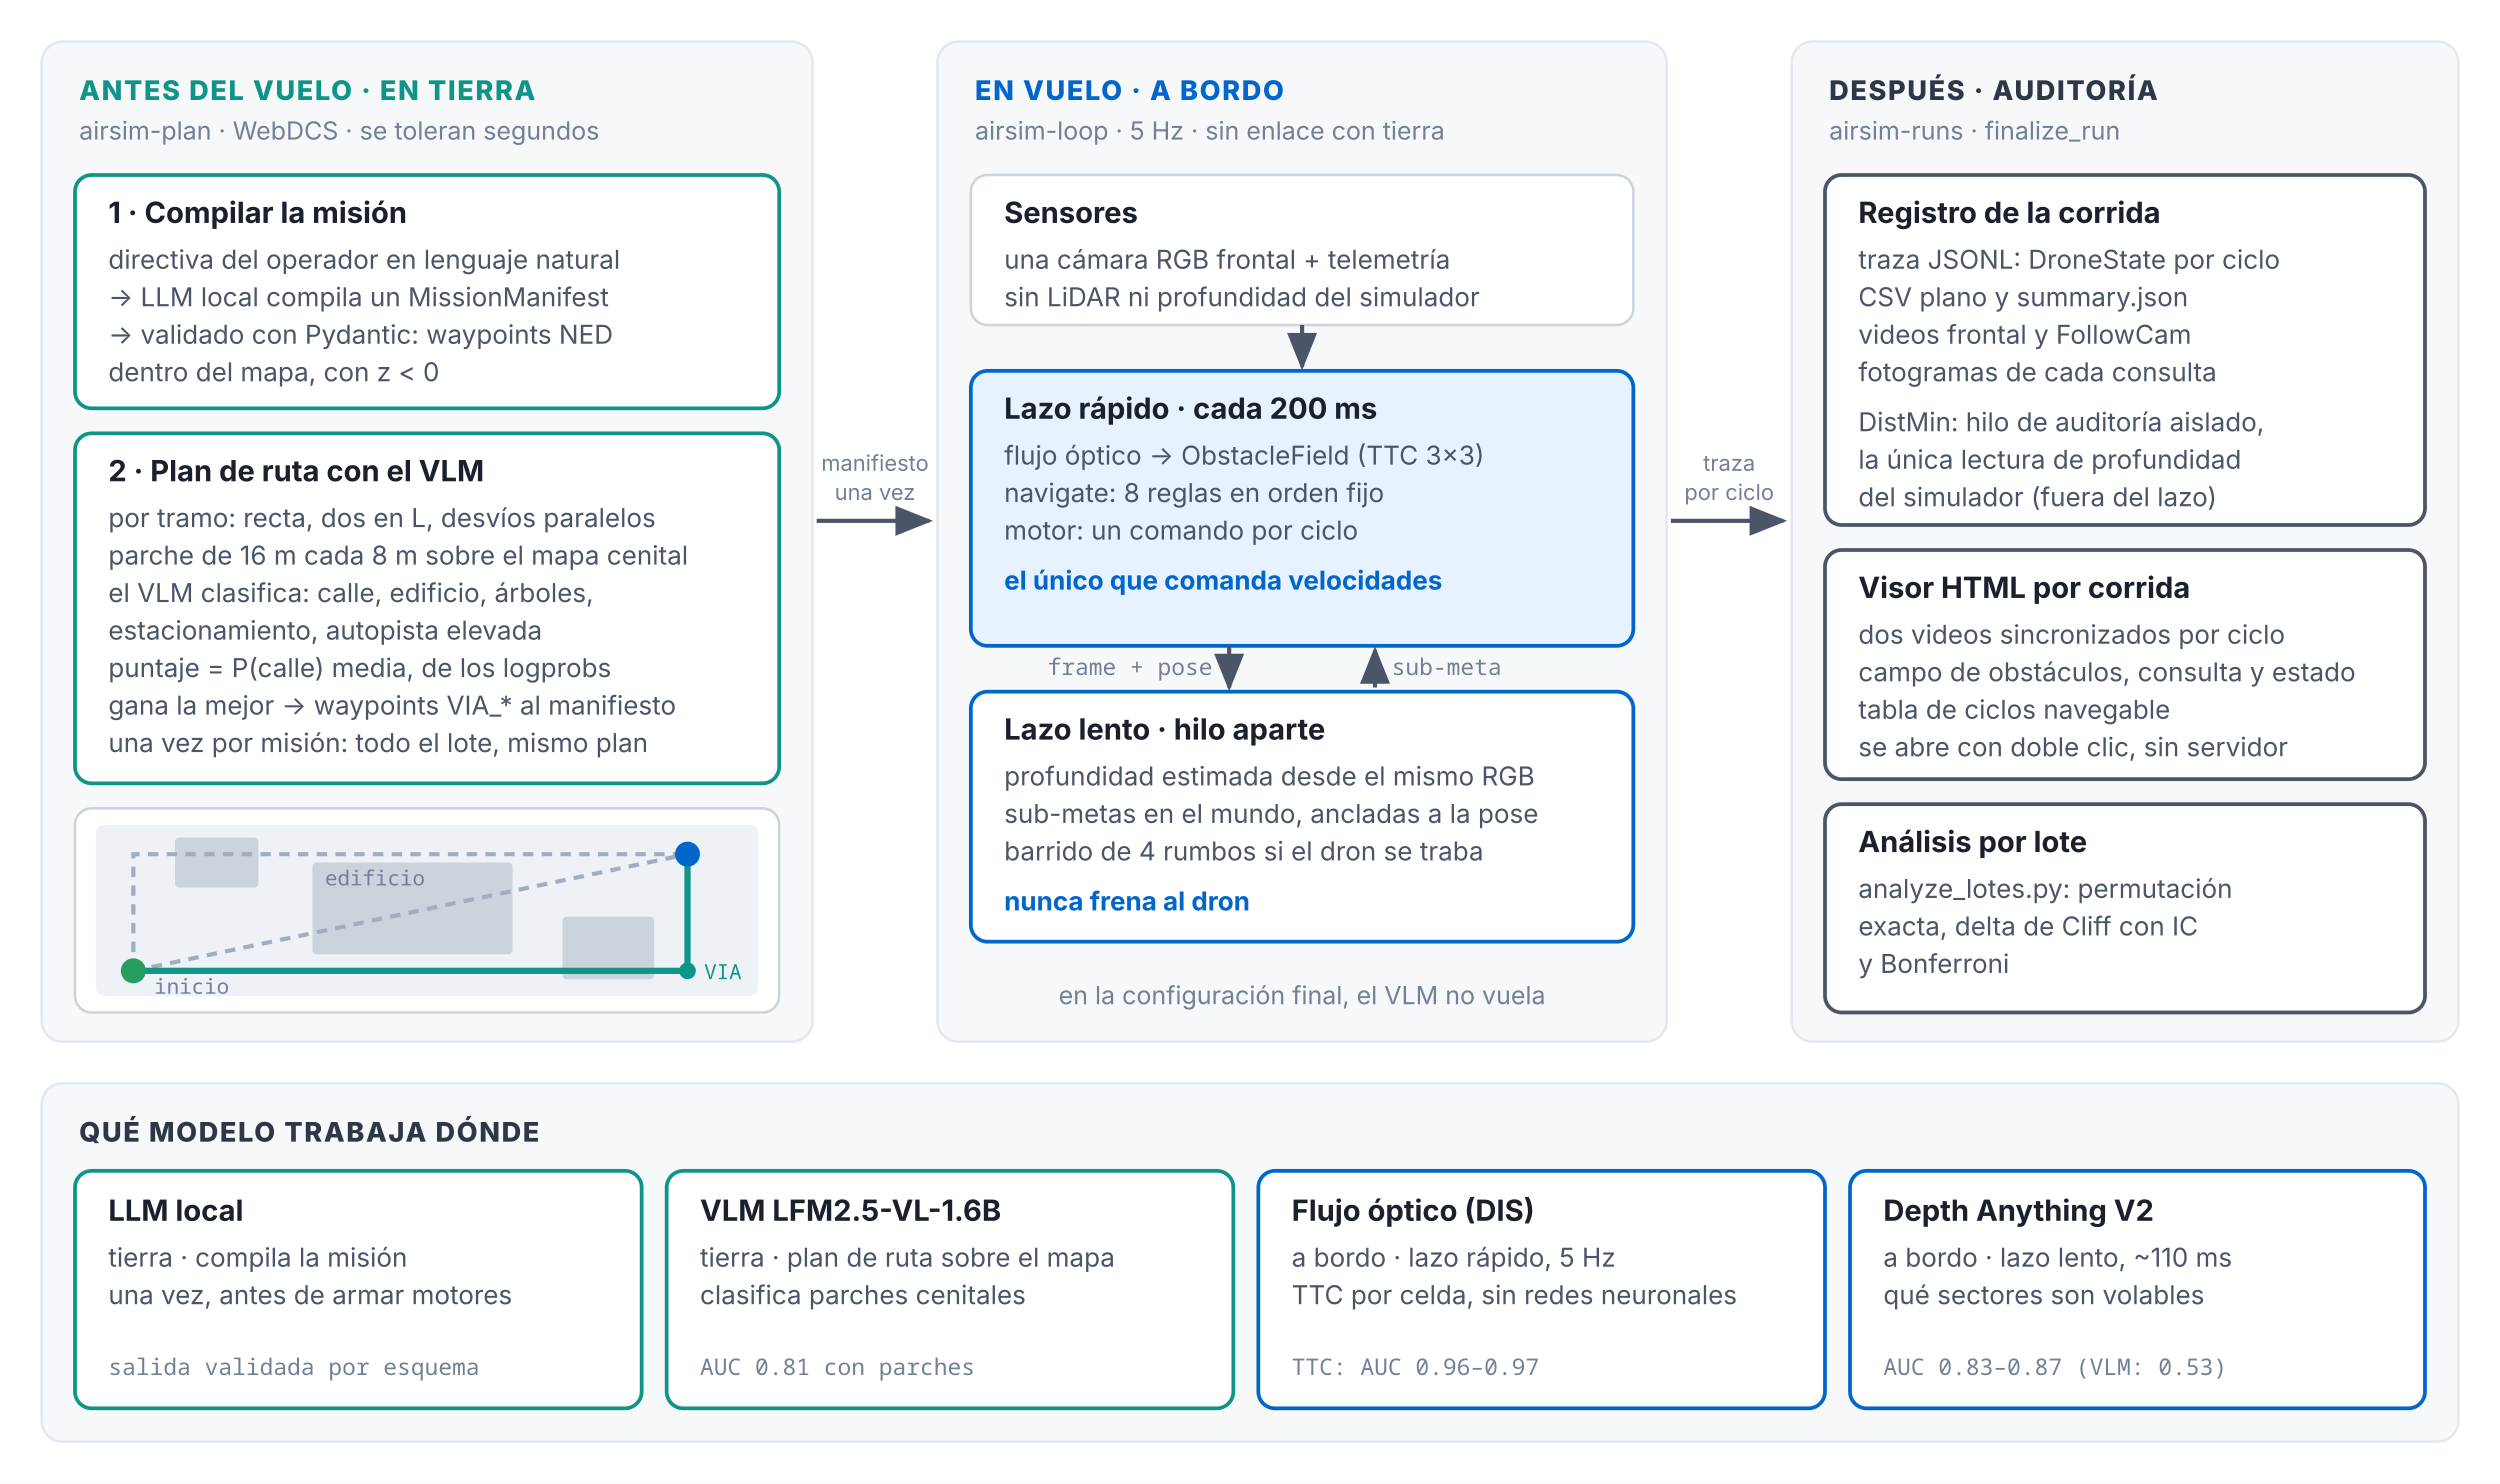
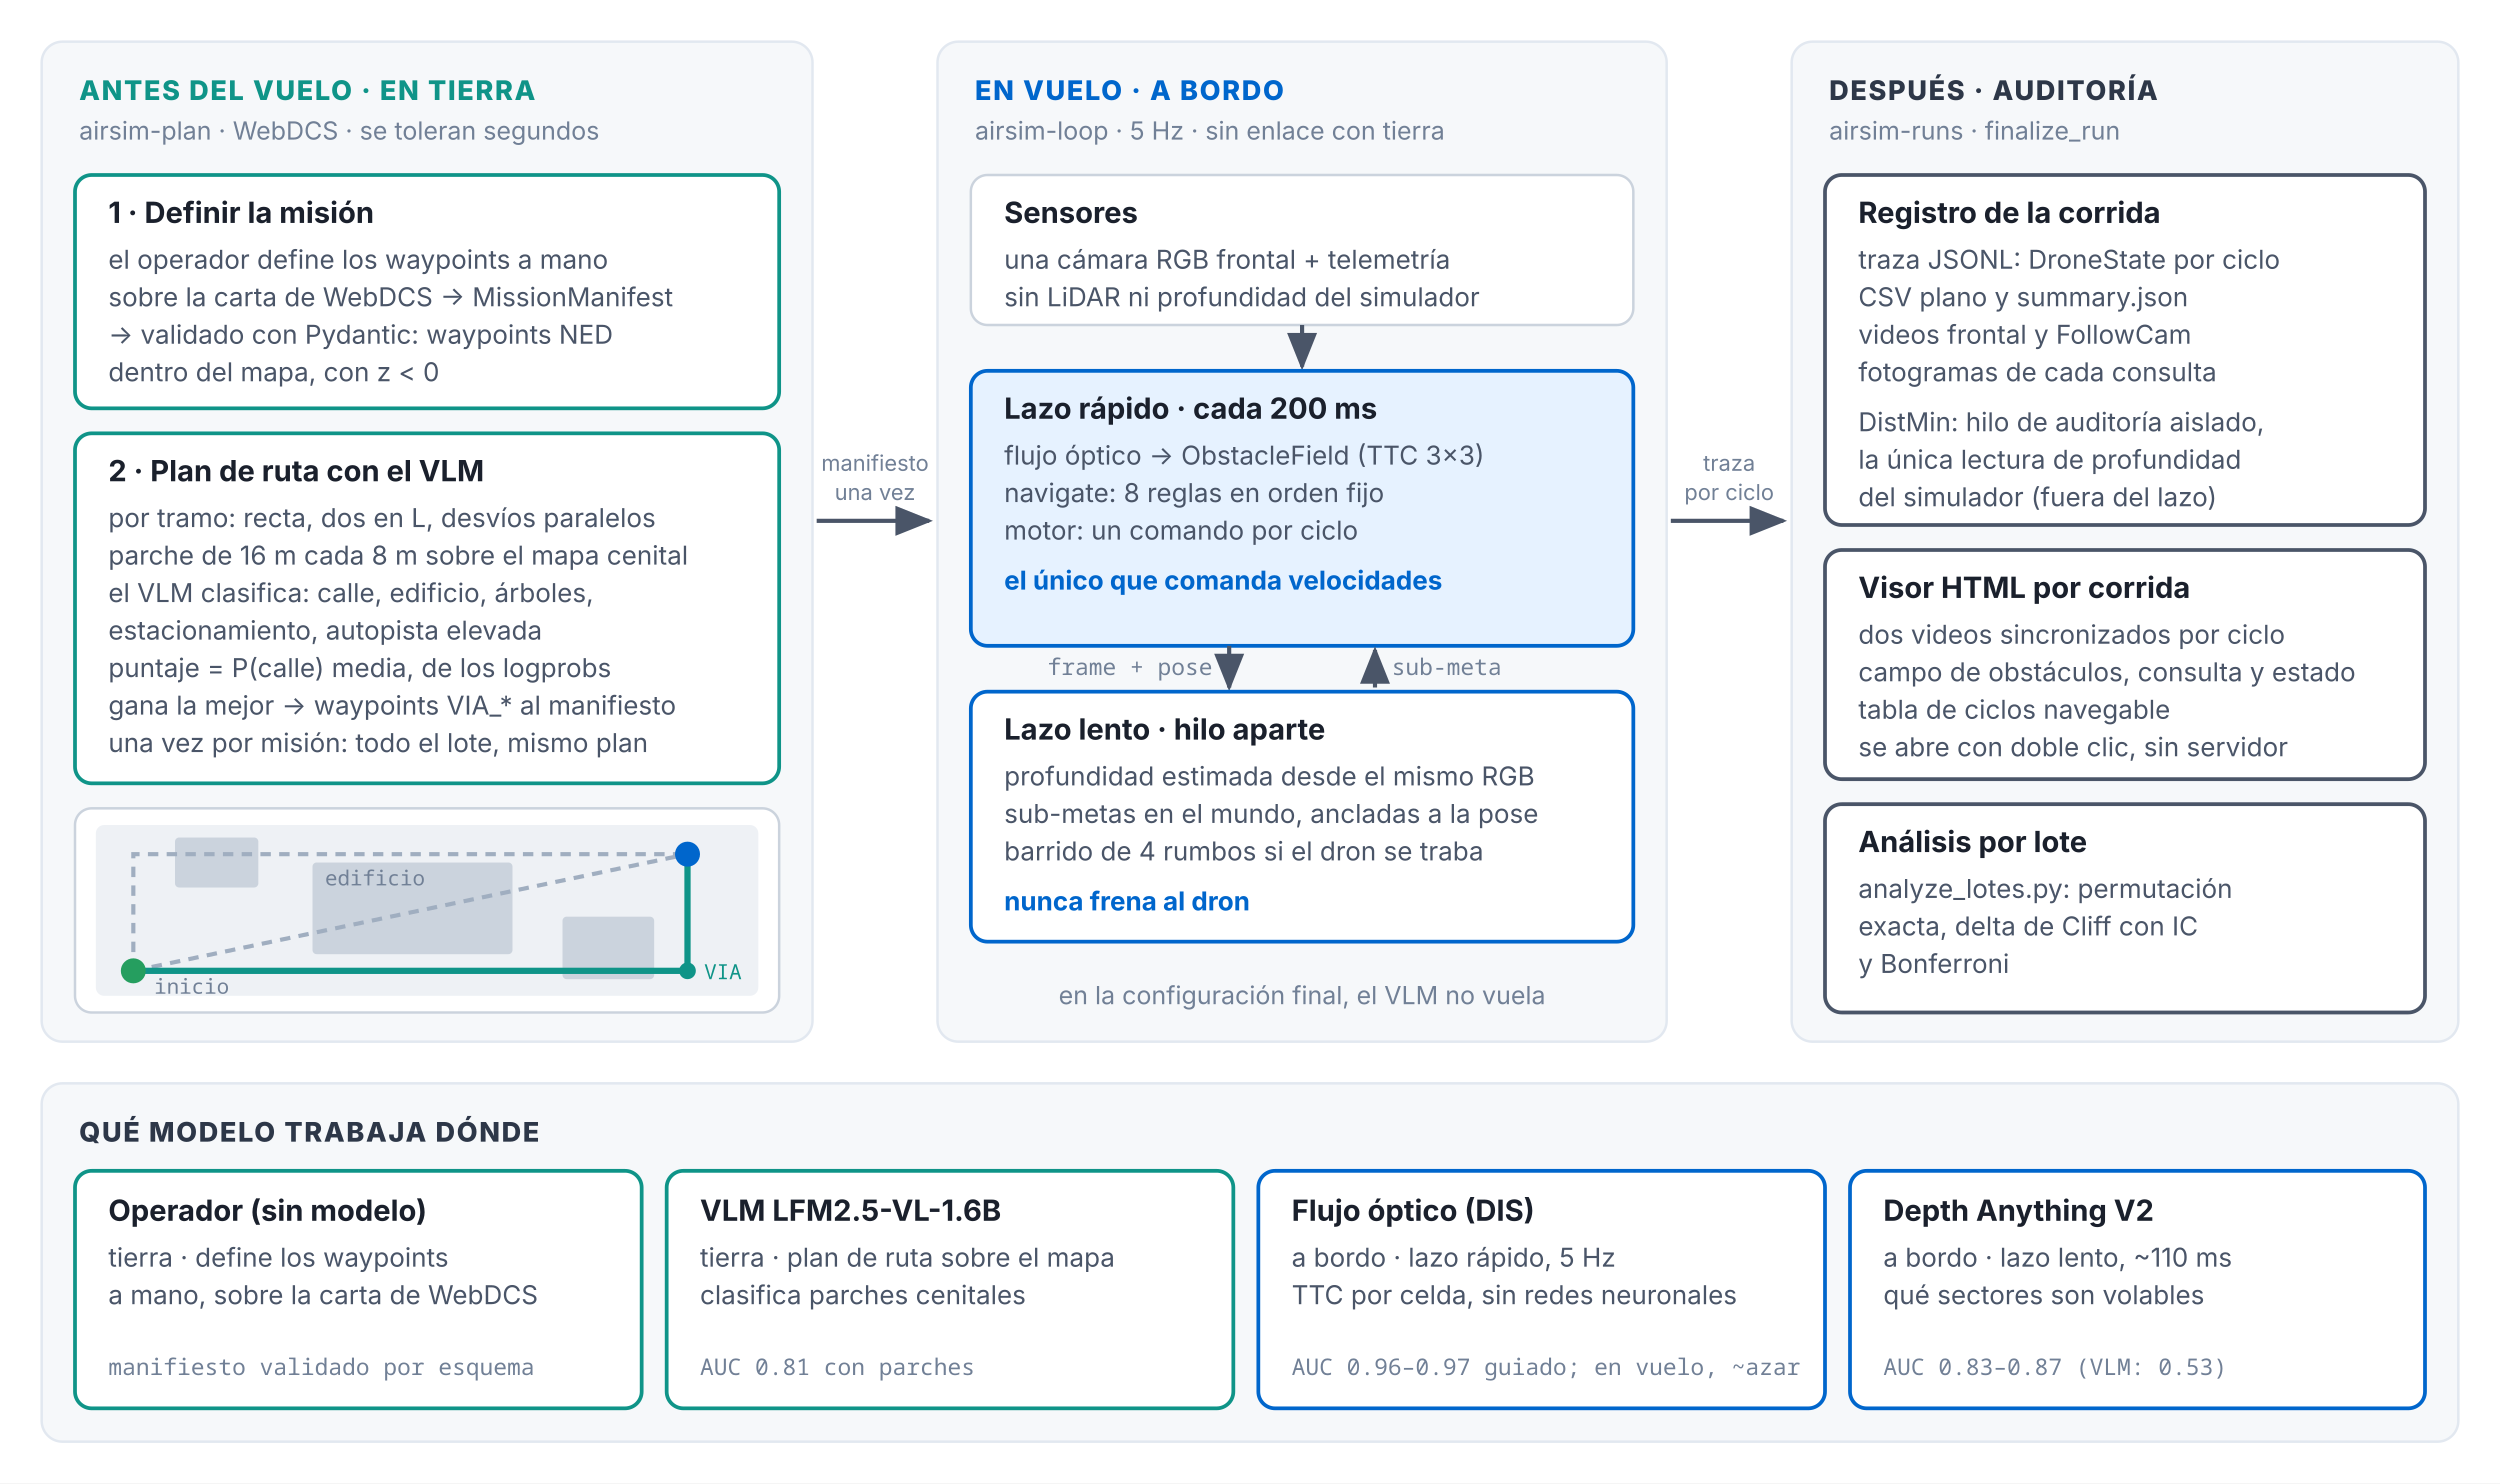
<svg xmlns="http://www.w3.org/2000/svg" viewBox="0 0 1200 712" width="1200" height="712" font-family="Inter, 'Segoe UI', sans-serif">
  <style>
    .bg   { fill: #FFFFFF; }
    .col  { fill: #F6F8FA; stroke: #E2E8F0; stroke-width: 1.2; }
    .card { fill: #FFFFFF; stroke: #CBD3DD; stroke-width: 1.2; }
    .c-teal { stroke: #0F9488; stroke-width: 1.8; }
    .c-acc  { stroke: #0066CC; stroke-width: 1.8; }
    .c-ink  { stroke: #4A5568; stroke-width: 1.8; }
    .w-teal { fill: #E3F6F3; } .w-acc { fill: #E6F2FF; } .w-ink { fill: #EDF0F4; }
    .head { font-size: 13px; font-weight: 800; letter-spacing: .06em; }
    .t-teal { fill: #0F9488; } .t-acc { fill: #0066CC; } .t-ink { fill: #2D3748; } .t-mut { fill: #718096; }
    .sub  { font-size: 12px; fill: #718096; }
    .ttl  { font-size: 14px; font-weight: 700; fill: #1A202C; }
    .txt  { font-size: 12.5px; fill: #4A5568; }
    .mono { font-family: 'Noto Sans Mono', ui-monospace, monospace; font-size: 11.5px; fill: #1A202C; }
    .lab-s { font-size: 10.5px; fill: #718096; }
    .lab  { font-family: 'Noto Sans Mono', ui-monospace, monospace; font-size: 11px; fill: #718096; }
    .arrow { fill: none; stroke: #4A5568; stroke-width: 2; }
    .big  { font-size: 22px; font-weight: 800; fill: #1A202C; letter-spacing: -.01em; }
    .ground { fill: #EEF1F5; } .bldg { fill: #CBD3DD; }
    .cand { fill: none; stroke: #A0AEC0; stroke-width: 2; stroke-dasharray: 5 4; }
    .best { fill: none; stroke: #0F9488; stroke-width: 3; }
  </style>
  <defs>
    <marker id="ah" viewBox="0 0 10 8" refX="9" refY="4" markerWidth="9" markerHeight="8" orient="auto">
      <polygon points="0 0, 10 4, 0 8" fill="#4A5568" />
    </marker>
  </defs>
  <rect class="bg" x="0" y="0" width="1200" height="712" />
  <rect class="col" x="20" y="20" width="370" height="480" rx="10" />
  <text class="head t-teal" x="38" y="48">ANTES DEL VUELO · EN TIERRA</text>
  <text class="sub" x="38" y="67">airsim-plan · WebDCS · se toleran segundos</text>
  <rect class="card c-teal" x="36" y="84" width="338" height="112" rx="8" />
-   <text class="ttl" x="52" y="107">1 · Compilar la misión</text>
-   <text class="txt" x="52" y="129">directiva del operador en lenguaje natural</text>
-   <text class="txt" x="52" y="147">→ LLM local compila un MissionManifest</text>
+   <text class="ttl" x="52" y="107">1 · Definir la misión</text>
+   <text class="txt" x="52" y="129">el operador define los waypoints a mano</text>
+   <text class="txt" x="52" y="147">   sobre la carta de WebDCS → MissionManifest</text>
  <text class="txt" x="52" y="165">→ validado con Pydantic: waypoints NED</text>
  <text class="txt" x="52" y="183">   dentro del mapa, con z &lt; 0</text>
  <rect class="card c-teal" x="36" y="208" width="338" height="168" rx="8" />
  <text class="ttl" x="52" y="231">2 · Plan de ruta con el VLM</text>
  <text class="txt" x="52" y="253">por tramo: recta, dos en L, desvíos paralelos</text>
  <text class="txt" x="52" y="271">parche de 16 m cada 8 m sobre el mapa cenital</text>
  <text class="txt" x="52" y="289">el VLM clasifica: calle, edificio, árboles,</text>
  <text class="txt" x="52" y="307">   estacionamiento, autopista elevada</text>
  <text class="txt" x="52" y="325">puntaje = P(calle) media, de los logprobs</text>
  <text class="txt" x="52" y="343">gana la mejor → waypoints VIA_* al manifiesto</text>
  <text class="txt" x="52" y="361">una vez por misión: todo el lote, mismo plan</text>
  <rect class="card" x="36" y="388" width="338" height="98" rx="8" />
  <rect class="ground" x="46" y="396" width="318" height="82" rx="4" />
  <rect class="bldg" x="150" y="414" width="96" height="44" rx="2" />
  <rect class="bldg" x="84" y="402" width="40" height="24" rx="2" />
  <rect class="bldg" x="270" y="440" width="44" height="30" rx="2" />
  <path class="cand" d="M64 466 L330 410" />
  <path class="cand" d="M64 466 L64 410 L330 410" />
  <path class="best" d="M64 466 L330 466 L330 410" />
  <circle cx="64" cy="466" r="6" fill="#259E5F" />
  <circle cx="330" cy="410" r="6" fill="#0066CC" />
  <circle cx="330" cy="466" r="4" fill="#0F9488" />
  <text class="lab" x="338" y="470" text-anchor="start" style="font-size:10px;fill:#0F9488">VIA</text>
  <text class="lab" x="156" y="425" style="font-size:10px">edificio</text>
  <text class="lab" x="74" y="477" style="font-size:10px">inicio</text>
  <line class="arrow" x1="392" y1="250" x2="446" y2="250" marker-end="url(#ah)" />
  <text class="lab-s" x="420" y="226" text-anchor="middle">manifiesto</text>
  <text class="lab-s" x="420" y="240" text-anchor="middle">una vez</text>
  <rect class="col" x="450" y="20" width="350" height="480" rx="10" />
  <text class="head t-acc" x="468" y="48">EN VUELO · A BORDO</text>
  <text class="sub" x="468" y="67">airsim-loop · 5 Hz · sin enlace con tierra</text>
  <rect class="card" x="466" y="84" width="318" height="72" rx="8" />
  <text class="ttl" x="482" y="107">Sensores</text>
  <text class="txt" x="482" y="129">una cámara RGB frontal + telemetría</text>
  <text class="txt" x="482" y="147">sin LiDAR ni profundidad del simulador</text>
  <line class="arrow" x1="625" y1="156" x2="625" y2="176" marker-end="url(#ah)" />
  <rect class="card c-acc w-acc" x="466" y="178" width="318" height="132" rx="8" />
  <text class="ttl" x="482" y="201">Lazo rápido · cada 200 ms</text>
  <text class="txt" x="482" y="223">flujo óptico → ObstacleField (TTC 3×3)</text>
  <text class="txt" x="482" y="241">navigate: 8 reglas en orden fijo</text>
  <text class="txt" x="482" y="259">motor: un comando por ciclo</text>
  <text class="txt" x="482" y="283" style="font-weight:700;fill:#0066CC">el único que comanda velocidades</text>
  <line class="arrow" x1="590" y1="310" x2="590" y2="330" marker-end="url(#ah)" />
  <line class="arrow" x1="660" y1="330" x2="660" y2="312" marker-end="url(#ah)" />
  <text class="lab" x="582" y="324" text-anchor="end">frame + pose</text>
  <text class="lab" x="668" y="324">sub-meta</text>
  <rect class="card c-acc" x="466" y="332" width="318" height="120" rx="8" />
  <text class="ttl" x="482" y="355">Lazo lento · hilo aparte</text>
  <text class="txt" x="482" y="377">profundidad estimada desde el mismo RGB</text>
  <text class="txt" x="482" y="395">sub-metas en el mundo, ancladas a la pose</text>
  <text class="txt" x="482" y="413">barrido de 4 rumbos si el dron se traba</text>
  <text class="txt" x="482" y="437" style="font-weight:700;fill:#0066CC">nunca frena al dron</text>
  <text class="sub" x="625" y="482" text-anchor="middle">en la configuración final, el VLM no vuela</text>
  <line class="arrow" x1="802" y1="250" x2="856" y2="250" marker-end="url(#ah)" />
  <text class="lab-s" x="830" y="226" text-anchor="middle">traza</text>
  <text class="lab-s" x="830" y="240" text-anchor="middle">por ciclo</text>
  <rect class="col" x="860" y="20" width="320" height="480" rx="10" />
  <text class="head t-ink" x="878" y="48">DESPUÉS · AUDITORÍA</text>
  <text class="sub" x="878" y="67">airsim-runs · finalize_run</text>
  <rect class="card c-ink" x="876" y="84" width="288" height="168" rx="8" />
  <text class="ttl" x="892" y="107">Registro de la corrida</text>
  <text class="txt" x="892" y="129">traza JSONL: DroneState por ciclo</text>
  <text class="txt" x="892" y="147">CSV plano y summary.json</text>
  <text class="txt" x="892" y="165">videos frontal y FollowCam</text>
  <text class="txt" x="892" y="183">fotogramas de cada consulta</text>
  <text class="txt" x="892" y="207">DistMin: hilo de auditoría aislado,</text>
  <text class="txt" x="892" y="225">   la única lectura de profundidad</text>
  <text class="txt" x="892" y="243">   del simulador (fuera del lazo)</text>
  <rect class="card c-ink" x="876" y="264" width="288" height="110" rx="8" />
  <text class="ttl" x="892" y="287">Visor HTML por corrida</text>
  <text class="txt" x="892" y="309">dos videos sincronizados por ciclo</text>
  <text class="txt" x="892" y="327">campo de obstáculos, consulta y estado</text>
  <text class="txt" x="892" y="345">tabla de ciclos navegable</text>
  <text class="txt" x="892" y="363">se abre con doble clic, sin servidor</text>
  <rect class="card c-ink" x="876" y="386" width="288" height="100" rx="8" />
  <text class="ttl" x="892" y="409">Análisis por lote</text>
  <text class="txt" x="892" y="431">analyze_lotes.py: permutación</text>
  <text class="txt" x="892" y="449">exacta, delta de Cliff con IC</text>
  <text class="txt" x="892" y="467">y Bonferroni</text>
  <rect class="col" x="20" y="520" width="1160" height="172" rx="10" />
  <text class="head t-ink" x="38" y="548">QUÉ MODELO TRABAJA DÓNDE</text>
  <rect class="card c-teal" x="36" y="562" width="272" height="114" rx="8" />
-   <text class="ttl" x="52" y="586">LLM local</text>
-   <text class="txt" x="52" y="608">tierra · compila la misión</text>
-   <text class="txt" x="52" y="626">una vez, antes de armar motores</text>
-   <text class="lab" x="52" y="660">salida validada por esquema</text>
+   <text class="ttl" x="52" y="586">Operador (sin modelo)</text>
+   <text class="txt" x="52" y="608">tierra · define los waypoints</text>
+   <text class="txt" x="52" y="626">a mano, sobre la carta de WebDCS</text>
+   <text class="lab" x="52" y="660">manifiesto validado por esquema</text>
  <rect class="card c-teal" x="320" y="562" width="272" height="114" rx="8" />
  <text class="ttl" x="336" y="586">VLM LFM2.5-VL-1.6B</text>
  <text class="txt" x="336" y="608">tierra · plan de ruta sobre el mapa</text>
  <text class="txt" x="336" y="626">clasifica parches cenitales</text>
  <text class="lab" x="336" y="660">AUC 0.81 con parches</text>
  <rect class="card c-acc" x="604" y="562" width="272" height="114" rx="8" />
  <text class="ttl" x="620" y="586">Flujo óptico (DIS)</text>
  <text class="txt" x="620" y="608">a bordo · lazo rápido, 5 Hz</text>
  <text class="txt" x="620" y="626">TTC por celda, sin redes neuronales</text>
-   <text class="lab" x="620" y="660">TTC: AUC 0.96–0.97</text>
+   <text class="lab" x="620" y="660">AUC 0.96–0.97 guiado; en vuelo, ~azar</text>
  <rect class="card c-acc" x="888" y="562" width="276" height="114" rx="8" />
  <text class="ttl" x="904" y="586">Depth Anything V2</text>
  <text class="txt" x="904" y="608">a bordo · lazo lento, ~110 ms</text>
  <text class="txt" x="904" y="626">qué sectores son volables</text>
  <text class="lab" x="904" y="660">AUC 0.83–0.87 (VLM: 0.53)</text>
</svg>
